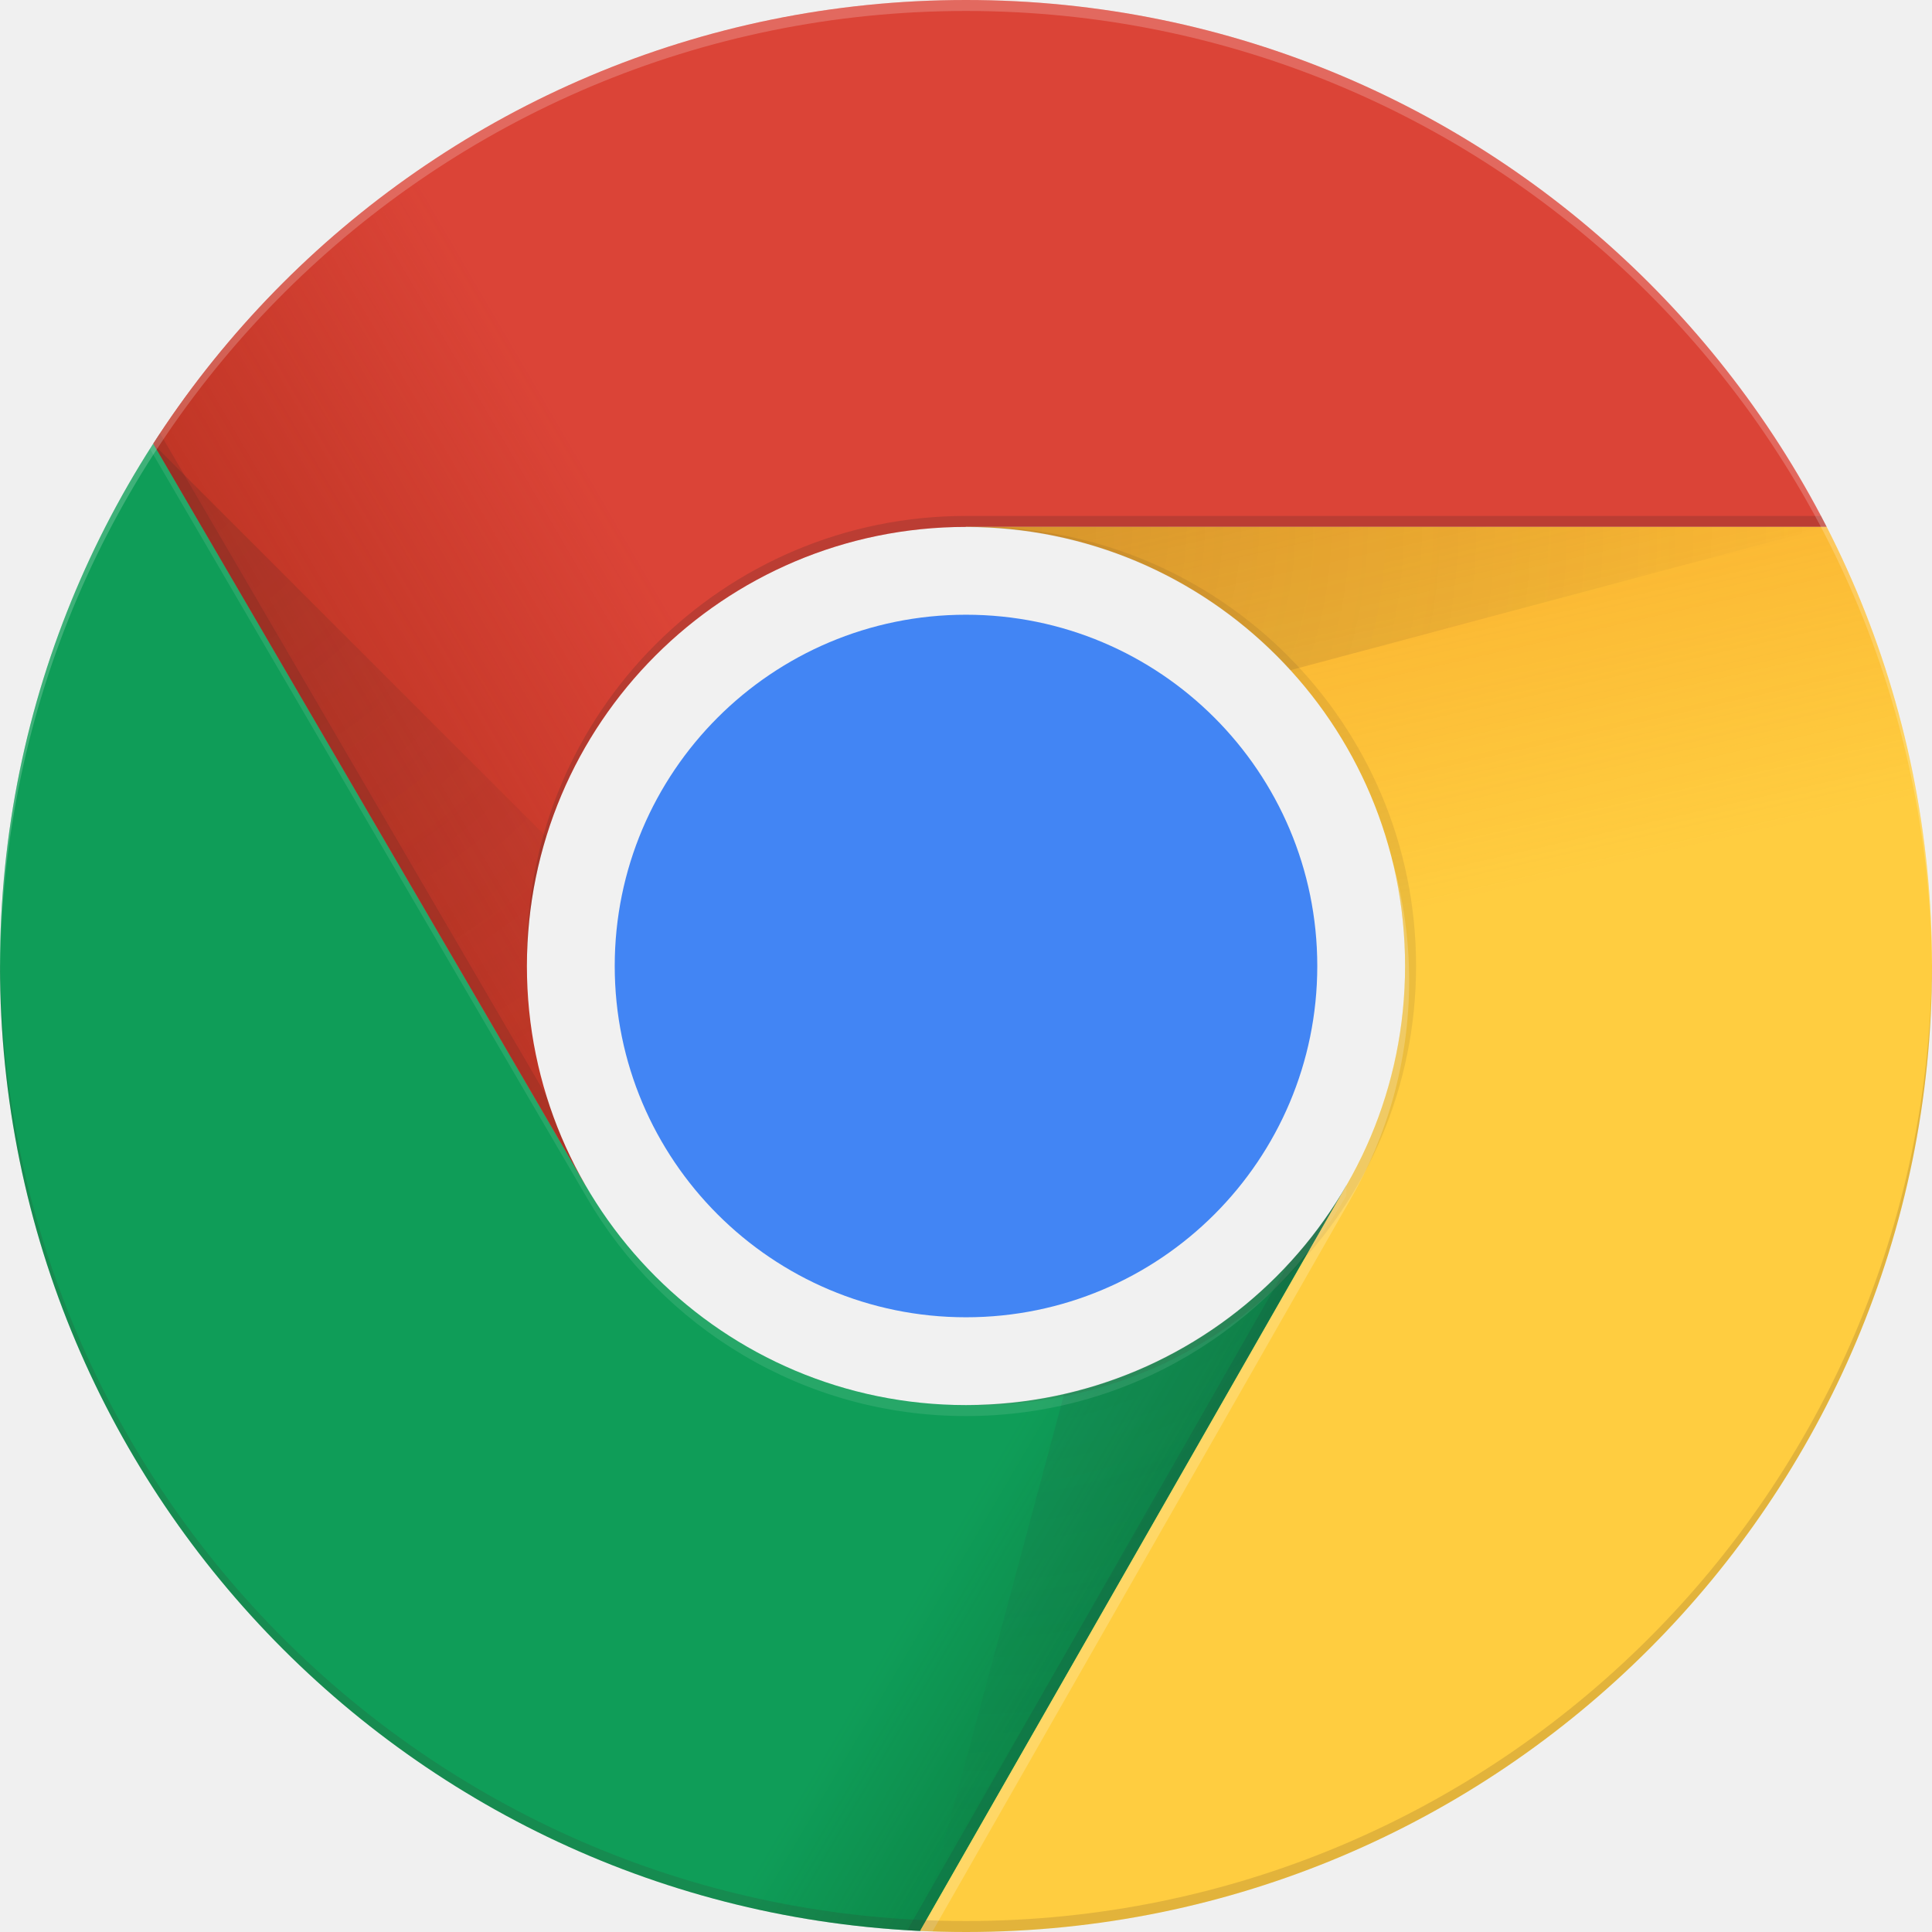
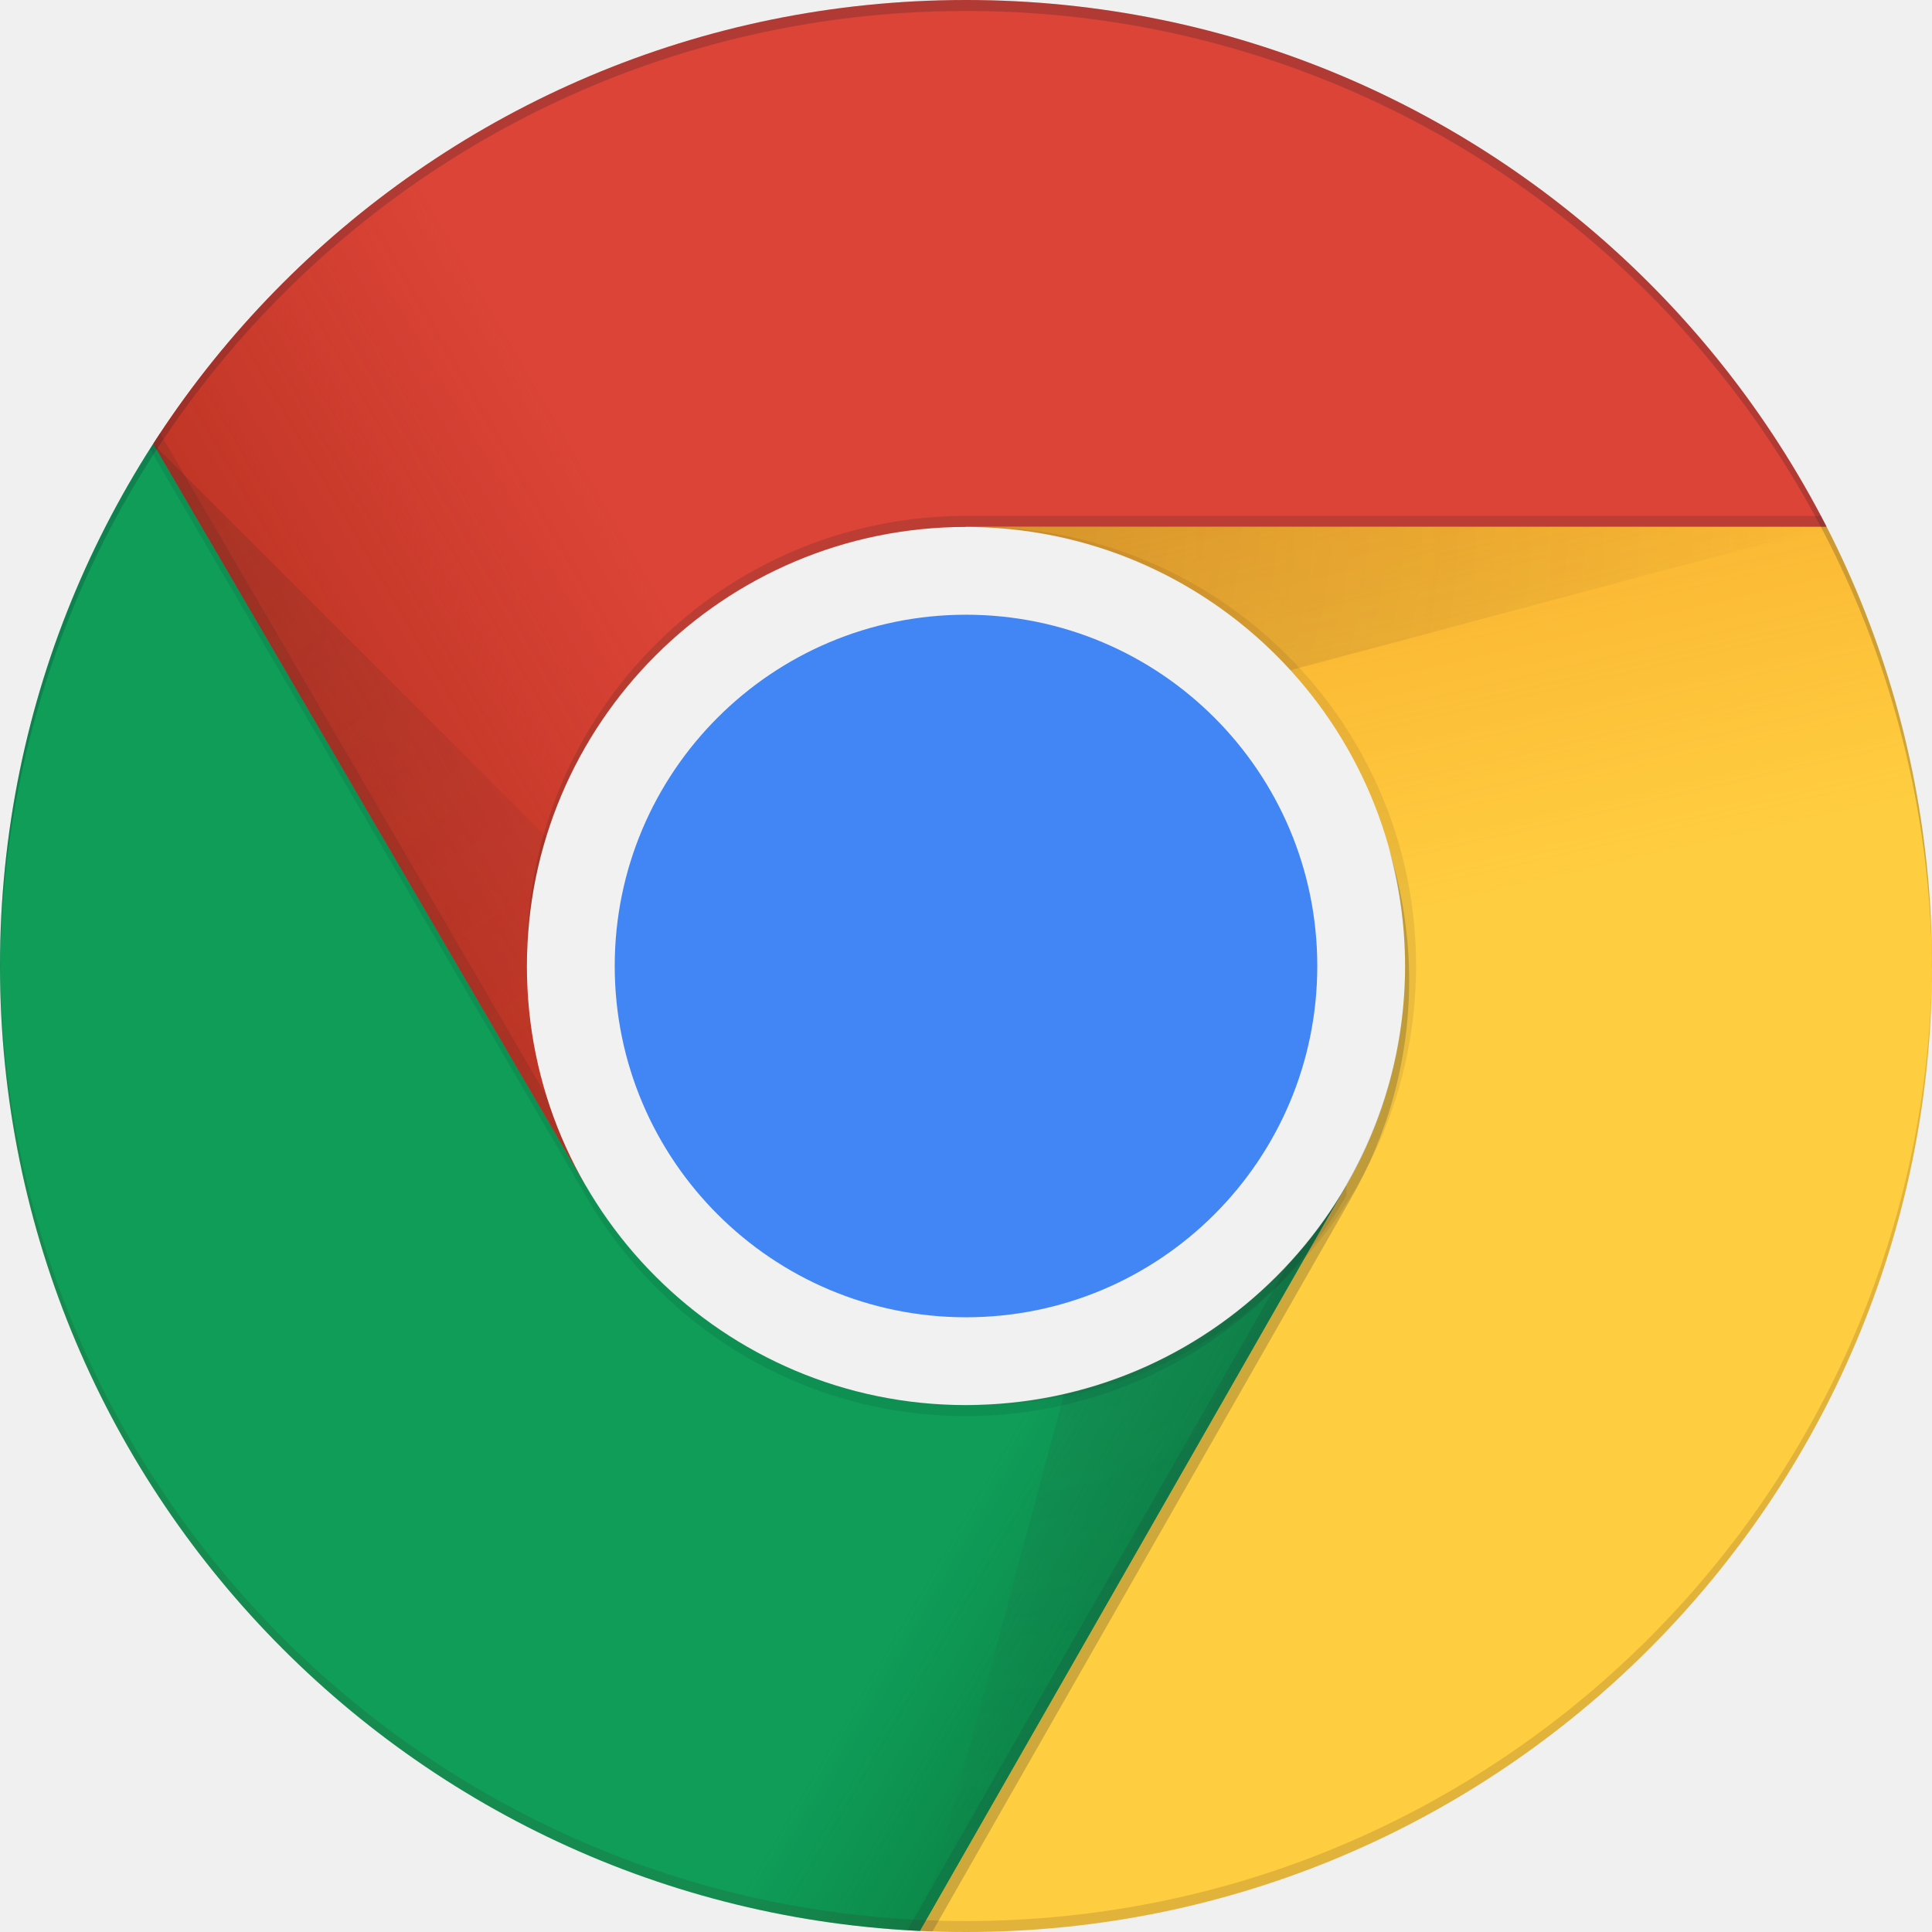
<svg xmlns="http://www.w3.org/2000/svg" xmlns:xlink="http://www.w3.org/1999/xlink" viewBox="1 1 176 176">
  <style>.B{clip-path:url(#C)}.C{fill:#3e2723}.D{fill-opacity:.15}.E{fill-opacity:.2}</style>
  <defs>
    <circle id="A" cx="96" cy="96" r="88" />
    <path id="B" d="M8 184h83.77l38.88-38.88V116h-69.3L8 24.48z" />
  </defs>
  <clipPath id="C">
    <use xlink:href="#A" />
  </clipPath>
  <g class="B" transform="translate(-7 -7)">
    <path d="M21.97 8v108h39.4L96 56h88V8z" fill="#db4437" />
    <linearGradient id="D" x1="29.34" x2="81.84" y1="75.02" y2="44.35" gradientUnits="userSpaceOnUse">
      <stop stop-color="#a52714" stop-opacity=".6" offset="0" />
      <stop stop-color="#a52714" stop-opacity="0" offset=".66" />
    </linearGradient>
    <path d="M21.97 8v108h39.4L96 56h88V8z" fill="url(#D)" />
    <path d="M62.3 115.6L22.48 47.3l-.58 1 39.54 67.8z" class="C D" />
    <use xlink:href="#B" fill="#0f9d58" />
    <linearGradient id="E" x1="110.9" x2="52.54" y1="164.5" y2="130.3" gradientUnits="userSpaceOnUse">
      <stop stop-color="#055524" stop-opacity=".4" offset="0" />
      <stop stop-color="#055524" stop-opacity="0" offset=".33" />
    </linearGradient>
    <path d="M8 184h83.77l38.88-38.88V116h-69.3L8 24.48z" fill="url(#E)" />
    <path d="M129.8 117.3l-.83-.48-38.4 67.15h1.15l38.1-66.64z" fill="#263238" class="D" />
    <defs>
      <path id="F" d="M8 184h83.77l38.88-38.88V116h-69.3L8 24.48z" />
    </defs>
    <clipPath id="G">
      <use xlink:href="#F" />
    </clipPath>
    <g clip-path="url(#G)">
      <path d="M96 56l34.65 60-38.88 68H184V56z" fill="#ffcd40" />
      <linearGradient id="H" x1="121.9" x2="136.6" y1="49.8" y2="114.1" gradientUnits="userSpaceOnUse">
        <stop stop-color="#ea6100" stop-opacity=".3" offset="0" />
        <stop stop-color="#ea6100" stop-opacity="0" offset=".66" />
      </linearGradient>
      <path d="M96 56l34.65 60-38.88 68H184V56z" fill="url(#H)" />
    </g>
    <path d="M96 56l34.65 60-38.88 68H184V56z" fill="#ffcd40" />
    <path d="M96 56l34.65 60-38.88 68H184V56z" fill="url(#H)" />
    <defs>
      <path id="I" d="M96 56l34.65 60-38.88 68H184V56z" />
    </defs>
    <clipPath id="J">
      <use xlink:href="#I" />
    </clipPath>
    <g clip-path="url(#J)">
      <path d="M21.97 8v108h39.4L96 56h88V8z" fill="#db4437" />
      <path d="M21.97 8v108h39.4L96 56h88V8z" fill="url(#D)" />
    </g>
  </g>
  <radialGradient id="K" cx="668.2" cy="55.95" r="84.08" gradientTransform="translate(-576)" gradientUnits="userSpaceOnUse">
    <stop stop-color="#3e2723" stop-opacity=".2" offset="0" />
    <stop stop-color="#3e2723" stop-opacity="0" offset="1" />
  </radialGradient>
  <g transform="translate(-7 -7)">
    <path d="M96 56v20.95L174.4 56z" fill="url(#K)" class="B" />
    <g class="B">
      <defs>
        <path id="L" d="M21.97 8v40.34L61.36 116 96 56h88V8z" />
      </defs>
      <clipPath id="M">
        <use xlink:href="#L" />
      </clipPath>
      <g clip-path="url(#M)">
        <use xlink:href="#B" fill="#0f9d58" />
        <path d="M8 184h83.77l38.88-38.88V116h-69.3L8 24.48z" fill="url(#E)" />
      </g>
    </g>
  </g>
  <radialGradient id="N" cx="597.9" cy="48.52" r="78.04" gradientTransform="translate(-576)" gradientUnits="userSpaceOnUse">
    <stop stop-color="#3e2723" stop-opacity=".2" offset="0" />
    <stop stop-color="#3e2723" stop-opacity="0" offset="1" />
  </radialGradient>
  <path transform="translate(-7 -7)" d="M21.97 48.45l57.25 57.24L61.36 116z" fill="url(#N)" class="B" />
  <radialGradient id="O" cx="671.8" cy="96.14" r="87.87" gradientTransform="translate(-576)" gradientUnits="userSpaceOnUse">
    <stop stop-color="#263238" stop-opacity=".2" offset="0" />
    <stop stop-color="#263238" stop-opacity="0" offset="1" />
  </radialGradient>
  <g transform="translate(-7 -7)">
    <path d="M91.83 183.9l20.96-78.2 17.86 10.3z" fill="url(#O)" class="B" />
    <g class="B">
      <circle cx="96" cy="96" r="40" fill="#f1f1f1" />
      <circle cx="96" cy="96" r="32" fill="#4285f4" />
      <path d="M96 55c-22.1 0-40 17.9-40 40v1c0-22.1 17.9-40 40-40h88v-1H96z" class="C E" />
-       <path d="M130.6 116c-6.92 11.94-19.8 20-34.6 20-14.8 0-27.7-8.06-34.6-20h-.04L8 24.48v1L61.4 117c6.92 11.94 19.8 20 34.6 20 14.8 0 27.68-8.05 34.6-20h.05v-1h-.06z" fill="#fff" fill-opacity=".1" />
+       <path d="M130.6 116c-6.92 11.94-19.8 20-34.6 20-14.8 0-27.7-8.06-34.6-20h-.04L8 24.48v1L61.4 117c6.92 11.94 19.8 20 34.6 20 14.8 0 27.68-8.05 34.6-20h.05v-1h-.06z" fill="#11142D" fill-opacity=".1" />
      <path d="M97 56c-.17 0-.33.02-.5.03C118.36 56.3 136 74.08 136 96s-17.64 39.7-39.5 39.97c.17 0 .33.03.5.03 22.1 0 40-17.9 40-40s-17.9-40-40-40z" opacity=".1" class="C" />
-       <path d="M131 117.3c3.4-5.88 5.37-12.68 5.37-19.96a39.87 39.87 0 0 0-1.87-12.09c.95 3.42 1.5 7 1.5 10.73 0 7.28-1.97 14.08-5.37 19.96l.02.04-38.88 68h1.16L131 117.3z" fill="#fff" class="E" />
-       <path d="M96 9c48.43 0 87.72 39.13 88 87.5 0-.17.01-.33.01-.5 0-48.6-39.4-88-88-88S8 47.4 8 96c0 .17.01.33.01.5C8.28 48.13 47.57 9 96 9z" fill="#fff" class="E" />
+       <path d="M131 117.3c3.4-5.88 5.37-12.68 5.37-19.96a39.87 39.87 0 0 0-1.87-12.09c.95 3.42 1.5 7 1.5 10.73 0 7.28-1.97 14.08-5.37 19.96l.02.04-38.88 68h1.16L131 117.3z" fill="#11142D" class="E" />
+       <path d="M96 9c48.43 0 87.72 39.13 88 87.5 0-.17.01-.33.01-.5 0-48.6-39.4-88-88-88S8 47.4 8 96c0 .17.01.33.01.5C8.28 48.13 47.57 9 96 9z" fill="#11142D" class="E" />
      <path d="M96 183c48.43 0 87.72-39.13 88-87.5 0 .17.01.33.01.5 0 48.6-39.4 88-88 88S8 144.6 8 96c0-.17.01-.33.01-.5.27 48.37 39.56 87.5 88 87.5z" class="C D" />
    </g>
  </g>
</svg>
